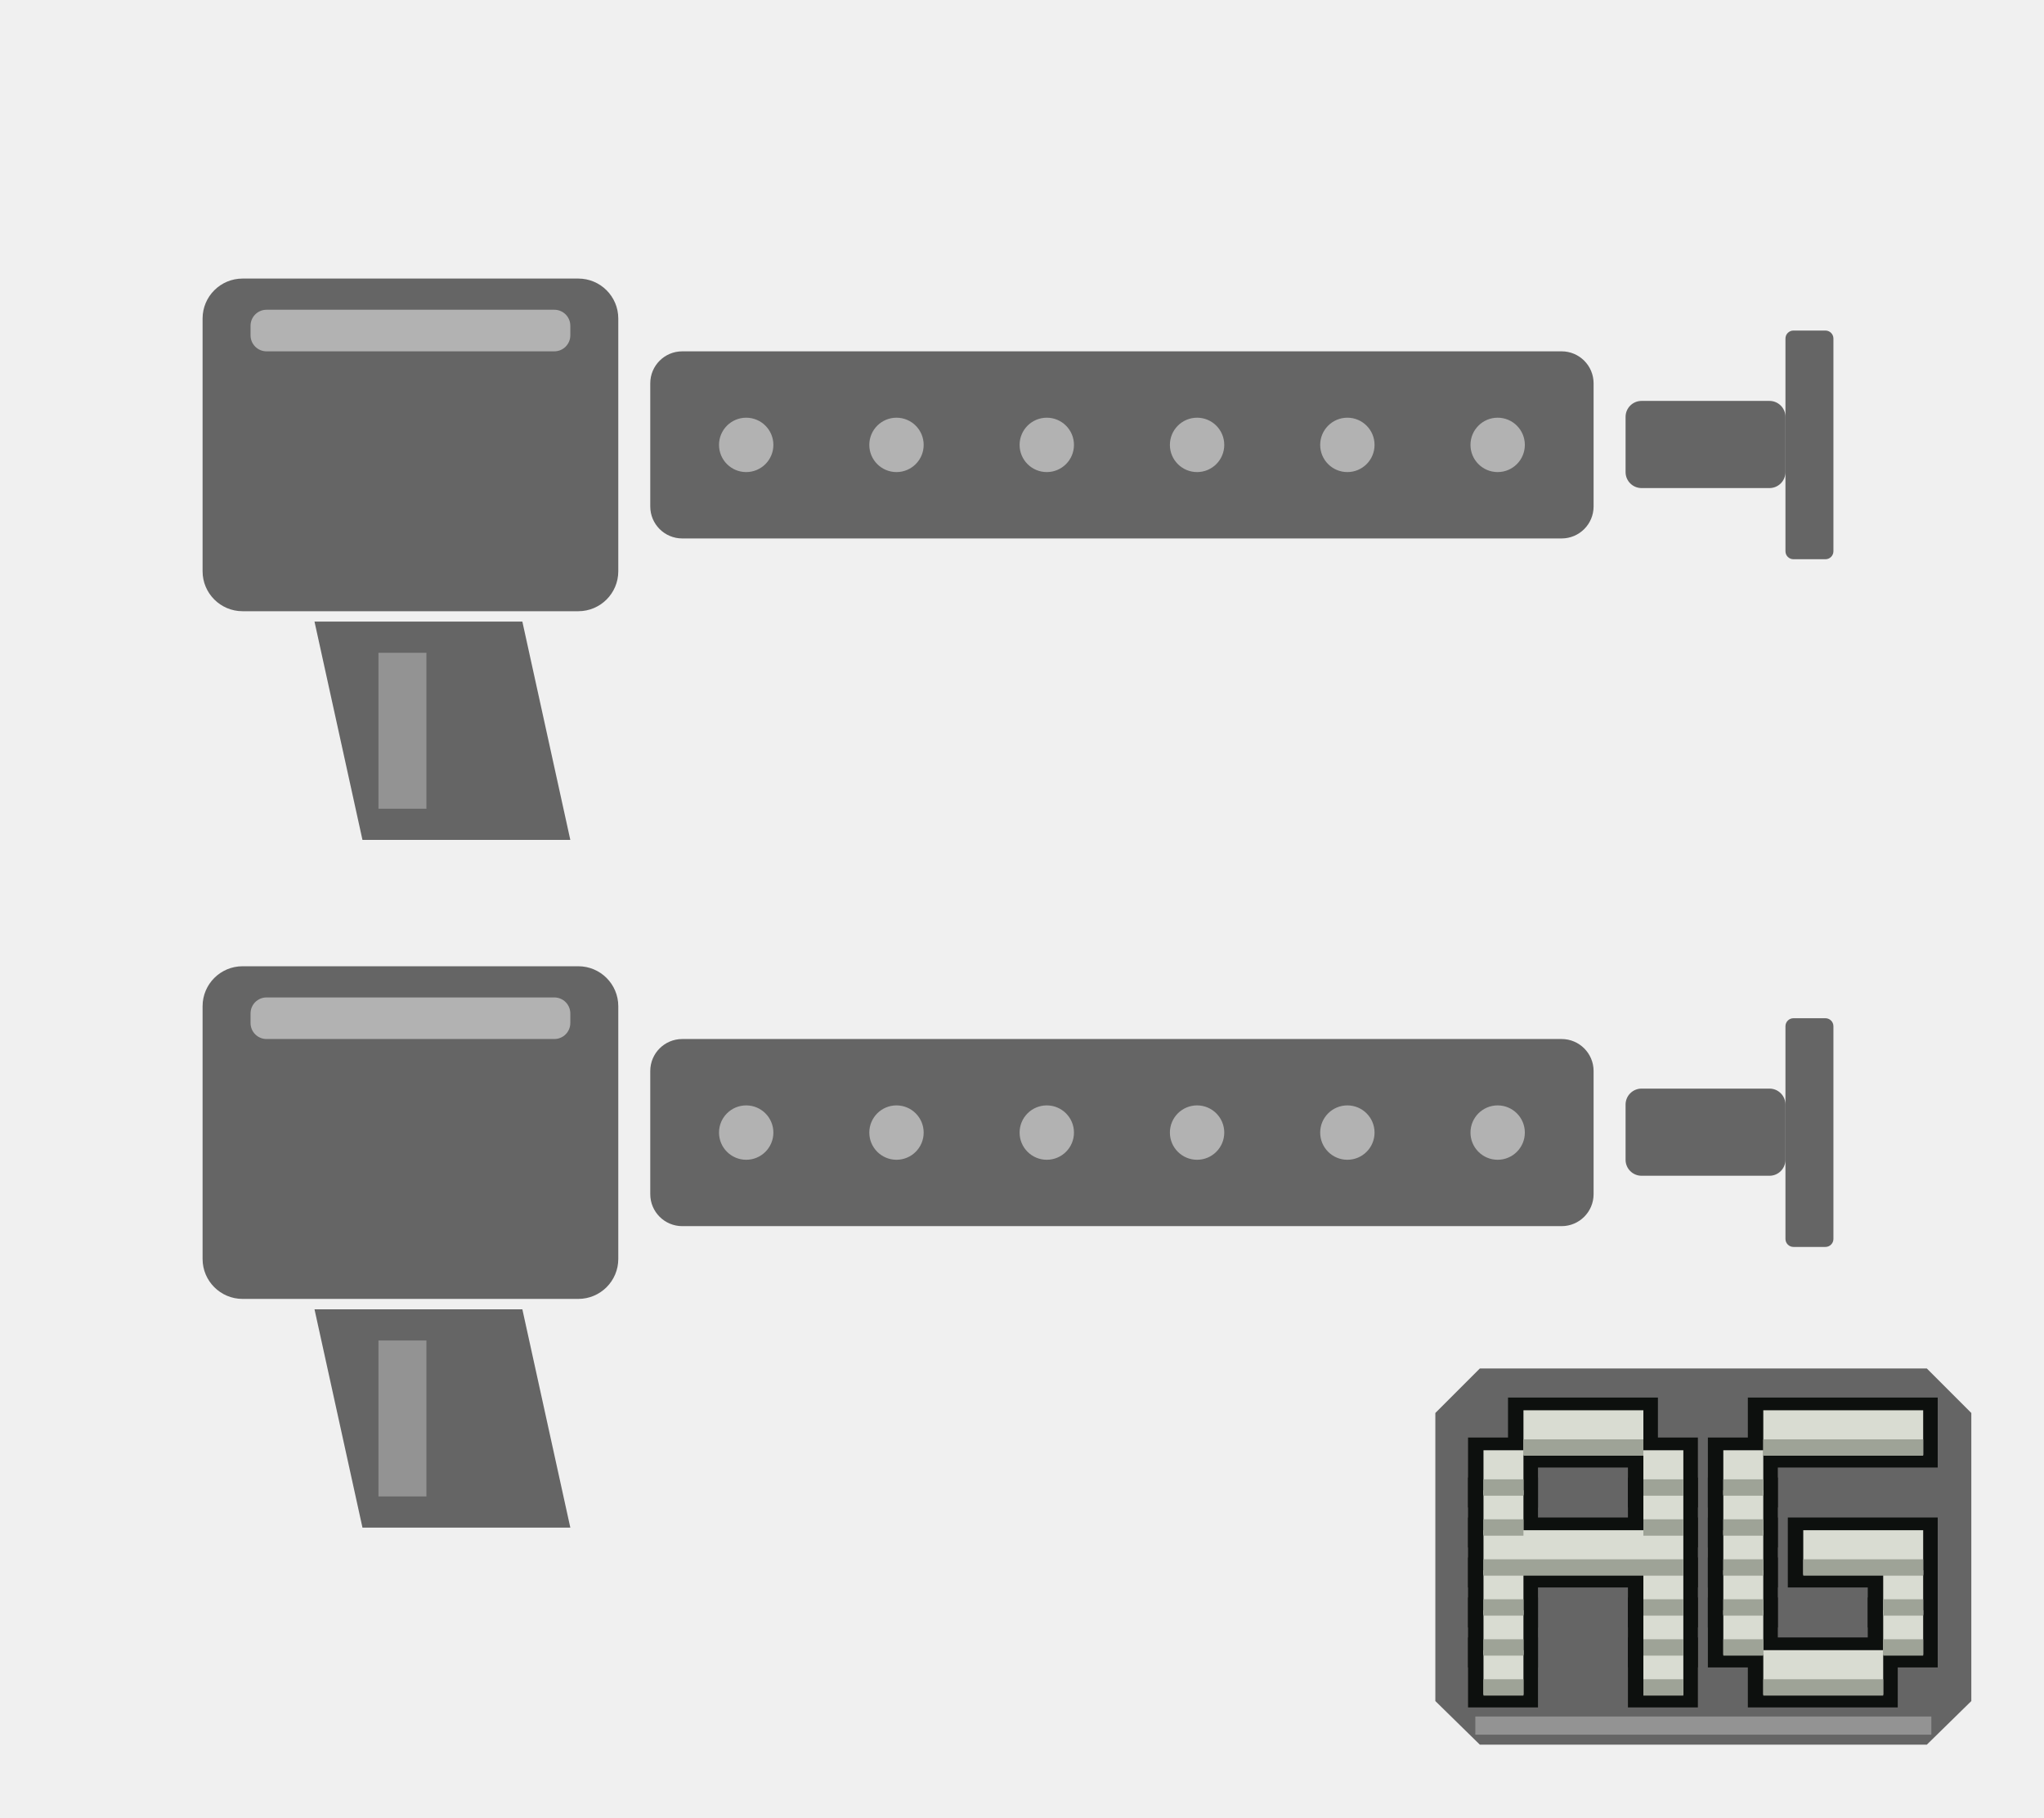
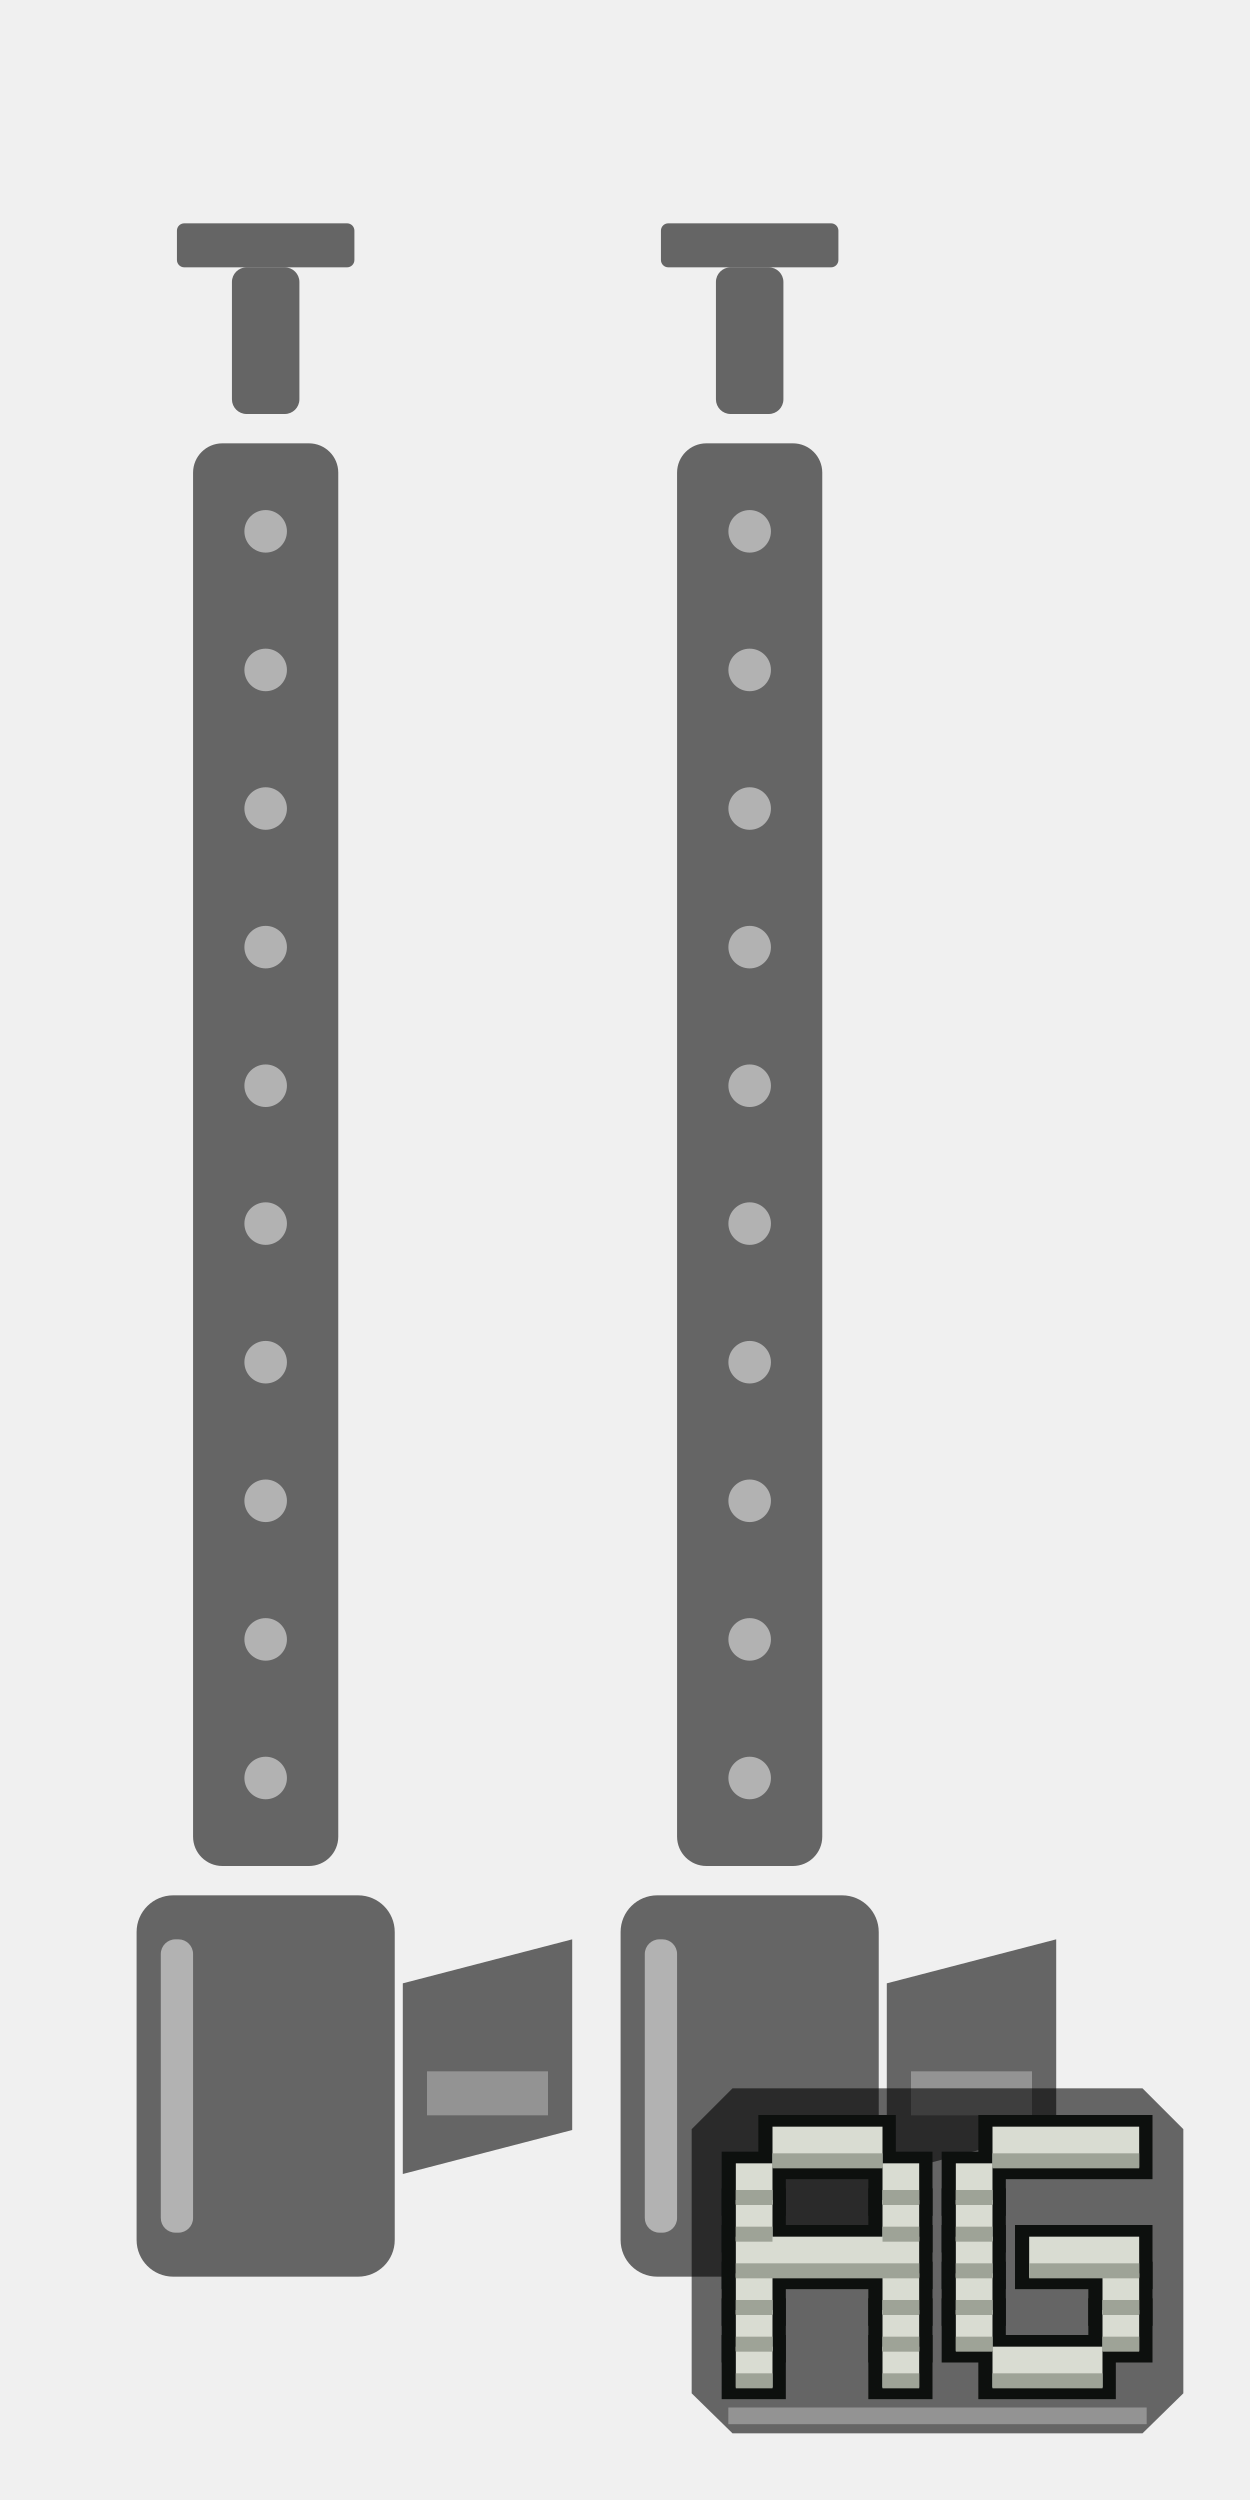
- <svg xmlns="http://www.w3.org/2000/svg" viewBox="0 0 225 200">
-   <g transform="translate(13.5 12) scale(0.88)">
-     <rect x="10" y="21.2" width="52" height="41.6" rx="5" fill="#000000" fill-opacity="0.58" />
-     <rect x="16" y="25.1" width="40" height="5.2" rx="2" fill="#ffffff" fill-opacity="0.5" />
-     <rect x="66" y="30.3" width="118" height="23.4" rx="4" fill="#000000" fill-opacity="0.58" />
-     <ellipse cx="78" cy="42" rx="3.4" ry="3.4" fill="#ffffff" fill-opacity="0.5" />
-     <ellipse cx="96.8" cy="42" rx="3.4" ry="3.4" fill="#ffffff" fill-opacity="0.5" />
-     <ellipse cx="115.6" cy="42" rx="3.4" ry="3.4" fill="#ffffff" fill-opacity="0.5" />
-     <ellipse cx="134.4" cy="42" rx="3.4" ry="3.4" fill="#ffffff" fill-opacity="0.5" />
-     <ellipse cx="153.2" cy="42" rx="3.4" ry="3.4" fill="#ffffff" fill-opacity="0.5" />
-     <ellipse cx="172" cy="42" rx="3.4" ry="3.4" fill="#ffffff" fill-opacity="0.5" />
-     <rect x="188" y="36.5" width="20" height="10.9" rx="2" fill="#000000" fill-opacity="0.58" />
-     <rect x="208" y="27.7" width="6" height="28.6" rx="1" fill="#000000" fill-opacity="0.58" />
-     <polygon points="24,64.1 50,64.1 56,91.4 30,91.4" fill="#000000" fill-opacity="0.58" />
-     <rect x="32" y="68" width="6" height="19.5" fill="#ffffff" fill-opacity="0.3" />
-     <rect x="10" y="107.2" width="52" height="41.6" rx="5" fill="#000000" fill-opacity="0.58" />
-     <rect x="16" y="111.1" width="40" height="5.2" rx="2" fill="#ffffff" fill-opacity="0.5" />
-     <rect x="66" y="116.3" width="118" height="23.4" rx="4" fill="#000000" fill-opacity="0.58" />
-     <ellipse cx="78" cy="128" rx="3.4" ry="3.4" fill="#ffffff" fill-opacity="0.5" />
-     <ellipse cx="96.8" cy="128" rx="3.4" ry="3.4" fill="#ffffff" fill-opacity="0.5" />
-     <ellipse cx="115.6" cy="128" rx="3.4" ry="3.4" fill="#ffffff" fill-opacity="0.5" />
-     <ellipse cx="134.4" cy="128" rx="3.4" ry="3.4" fill="#ffffff" fill-opacity="0.5" />
-     <ellipse cx="153.2" cy="128" rx="3.4" ry="3.4" fill="#ffffff" fill-opacity="0.5" />
-     <ellipse cx="172" cy="128" rx="3.4" ry="3.4" fill="#ffffff" fill-opacity="0.5" />
-     <rect x="188" y="122.5" width="20" height="10.9" rx="2" fill="#000000" fill-opacity="0.58" />
-     <rect x="208" y="113.7" width="6" height="28.6" rx="1" fill="#000000" fill-opacity="0.58" />
-     <polygon points="24,150.1 50,150.1 56,177.4 30,177.4" fill="#000000" fill-opacity="0.58" />
-     <rect x="32" y="154" width="6" height="19.5" fill="#ffffff" fill-opacity="0.3" />
+ <svg xmlns="http://www.w3.org/2000/svg" viewBox="0 0 150 300">
+   <g transform="translate(9 18) scale(0.88)">
+     <g transform="translate(0 300) rotate(-90)">
+       <rect x="10" y="8.4" width="52" height="35.2" rx="5" fill="#000000" fill-opacity="0.58" />
+       <rect x="16" y="11.7" width="40" height="4.4" rx="2" fill="#ffffff" fill-opacity="0.5" />
+       <rect x="66" y="16.1" width="194" height="19.8" rx="4" fill="#000000" fill-opacity="0.58" />
+       <ellipse cx="78" cy="26" rx="2.9" ry="2.9" fill="#ffffff" fill-opacity="0.5" />
+       <ellipse cx="96.9" cy="26" rx="2.9" ry="2.9" fill="#ffffff" fill-opacity="0.5" />
+       <ellipse cx="115.8" cy="26" rx="2.9" ry="2.9" fill="#ffffff" fill-opacity="0.5" />
+       <ellipse cx="134.7" cy="26" rx="2.9" ry="2.9" fill="#ffffff" fill-opacity="0.5" />
+       <ellipse cx="153.6" cy="26" rx="2.9" ry="2.9" fill="#ffffff" fill-opacity="0.5" />
+       <ellipse cx="172.4" cy="26" rx="2.9" ry="2.9" fill="#ffffff" fill-opacity="0.5" />
+       <ellipse cx="191.3" cy="26" rx="2.9" ry="2.9" fill="#ffffff" fill-opacity="0.5" />
+       <ellipse cx="210.2" cy="26" rx="2.9" ry="2.9" fill="#ffffff" fill-opacity="0.5" />
+       <ellipse cx="229.1" cy="26" rx="2.9" ry="2.9" fill="#ffffff" fill-opacity="0.5" />
+       <ellipse cx="248" cy="26" rx="2.9" ry="2.9" fill="#ffffff" fill-opacity="0.5" />
+       <rect x="264" y="21.4" width="20" height="9.2" rx="2" fill="#000000" fill-opacity="0.58" />
+       <rect x="284" y="13.9" width="6" height="24.2" rx="1" fill="#000000" fill-opacity="0.58" />
+       <polygon points="24,44.7 50,44.7 56,67.8 30,67.8" fill="#000000" fill-opacity="0.58" />
+       <rect x="32" y="48" width="6" height="16.5" fill="#ffffff" fill-opacity="0.3" />
+       <rect x="10" y="74.4" width="52" height="35.2" rx="5" fill="#000000" fill-opacity="0.58" />
+       <rect x="16" y="77.7" width="40" height="4.4" rx="2" fill="#ffffff" fill-opacity="0.5" />
+       <rect x="66" y="82.1" width="194" height="19.8" rx="4" fill="#000000" fill-opacity="0.58" />
+       <ellipse cx="78" cy="92" rx="2.9" ry="2.9" fill="#ffffff" fill-opacity="0.5" />
+       <ellipse cx="96.9" cy="92" rx="2.9" ry="2.9" fill="#ffffff" fill-opacity="0.5" />
+       <ellipse cx="115.8" cy="92" rx="2.9" ry="2.9" fill="#ffffff" fill-opacity="0.5" />
+       <ellipse cx="134.7" cy="92" rx="2.9" ry="2.9" fill="#ffffff" fill-opacity="0.5" />
+       <ellipse cx="153.6" cy="92" rx="2.9" ry="2.9" fill="#ffffff" fill-opacity="0.5" />
+       <ellipse cx="172.4" cy="92" rx="2.9" ry="2.9" fill="#ffffff" fill-opacity="0.5" />
+       <ellipse cx="191.3" cy="92" rx="2.9" ry="2.9" fill="#ffffff" fill-opacity="0.5" />
+       <ellipse cx="210.2" cy="92" rx="2.9" ry="2.9" fill="#ffffff" fill-opacity="0.5" />
+       <ellipse cx="229.1" cy="92" rx="2.9" ry="2.9" fill="#ffffff" fill-opacity="0.5" />
+       <ellipse cx="248" cy="92" rx="2.9" ry="2.9" fill="#ffffff" fill-opacity="0.5" />
+       <rect x="264" y="87.4" width="20" height="9.2" rx="2" fill="#000000" fill-opacity="0.58" />
+       <rect x="284" y="79.9" width="6" height="24.2" rx="1" fill="#000000" fill-opacity="0.58" />
+       <polygon points="24,110.7 50,110.7 56,133.8 30,133.8" fill="#000000" fill-opacity="0.58" />
+       <rect x="32" y="114" width="6" height="16.5" fill="#ffffff" fill-opacity="0.3" />
+     </g>
  </g>
-   <polygon points="162.9,150.6 212.1,150.6 217,155.5 217,187.2 212.1,192 162.9,192 158,187.2 158,155.5" fill="#000000" fill-opacity="0.58" />
-   <rect x="162.4" y="188.9" width="50.2" height="2" fill="#ffffff" fill-opacity="0.3" />
-   <rect x="166" y="153.8" width="16.5" height="7.7" fill="#0d100e" />
-   <rect x="161.6" y="158.2" width="7.7" height="7.7" fill="#0d100e" />
-   <rect x="179.2" y="158.2" width="7.7" height="7.7" fill="#0d100e" />
-   <rect x="161.6" y="162.6" width="7.7" height="7.7" fill="#0d100e" />
-   <rect x="179.2" y="162.6" width="7.7" height="7.7" fill="#0d100e" />
-   <rect x="161.6" y="167" width="25.3" height="7.7" fill="#0d100e" />
-   <rect x="161.6" y="171.4" width="7.7" height="7.7" fill="#0d100e" />
-   <rect x="179.2" y="171.4" width="7.7" height="7.7" fill="#0d100e" />
-   <rect x="161.6" y="175.8" width="7.7" height="7.7" fill="#0d100e" />
-   <rect x="179.2" y="175.8" width="7.7" height="7.7" fill="#0d100e" />
-   <rect x="161.6" y="180.2" width="7.7" height="7.7" fill="#0d100e" />
-   <rect x="179.2" y="180.2" width="7.7" height="7.7" fill="#0d100e" />
-   <rect x="192.4" y="153.8" width="20.9" height="7.7" fill="#0d100e" />
-   <rect x="188" y="158.2" width="7.7" height="7.7" fill="#0d100e" />
-   <rect x="188" y="162.6" width="7.7" height="7.7" fill="#0d100e" />
-   <rect x="188" y="167" width="7.7" height="7.7" fill="#0d100e" />
-   <rect x="196.8" y="167" width="16.5" height="7.7" fill="#0d100e" />
-   <rect x="188" y="171.4" width="7.7" height="7.7" fill="#0d100e" />
-   <rect x="205.6" y="171.4" width="7.7" height="7.7" fill="#0d100e" />
-   <rect x="188" y="175.8" width="7.7" height="7.7" fill="#0d100e" />
-   <rect x="205.6" y="175.8" width="7.7" height="7.7" fill="#0d100e" />
-   <rect x="192.4" y="180.2" width="16.5" height="7.7" fill="#0d100e" />
-   <rect x="167.7" y="155.2" width="13.2" height="4.9" fill="#d9dcd2" />
-   <rect x="163.3" y="159.6" width="4.4" height="4.9" fill="#d9dcd2" />
-   <rect x="180.9" y="159.6" width="4.4" height="4.9" fill="#d9dcd2" />
-   <rect x="163.3" y="164" width="4.4" height="4.9" fill="#d9dcd2" />
-   <rect x="180.9" y="164" width="4.4" height="4.9" fill="#d9dcd2" />
-   <rect x="163.3" y="168.4" width="22" height="4.9" fill="#d9dcd2" />
-   <rect x="163.3" y="172.8" width="4.4" height="4.9" fill="#d9dcd2" />
-   <rect x="180.9" y="172.8" width="4.4" height="4.9" fill="#d9dcd2" />
-   <rect x="163.3" y="177.2" width="4.4" height="4.9" fill="#d9dcd2" />
-   <rect x="180.9" y="177.2" width="4.4" height="4.9" fill="#d9dcd2" />
-   <rect x="163.3" y="181.6" width="4.4" height="4.9" fill="#d9dcd2" />
-   <rect x="180.9" y="181.6" width="4.4" height="4.9" fill="#d9dcd2" />
-   <rect x="194.1" y="155.2" width="17.6" height="4.9" fill="#d9dcd2" />
-   <rect x="189.7" y="159.6" width="4.4" height="4.9" fill="#d9dcd2" />
-   <rect x="189.7" y="164" width="4.4" height="4.9" fill="#d9dcd2" />
-   <rect x="189.7" y="168.4" width="4.4" height="4.9" fill="#d9dcd2" />
-   <rect x="198.5" y="168.4" width="13.2" height="4.9" fill="#d9dcd2" />
-   <rect x="189.7" y="172.8" width="4.4" height="4.9" fill="#d9dcd2" />
-   <rect x="207.3" y="172.8" width="4.4" height="4.9" fill="#d9dcd2" />
-   <rect x="189.7" y="177.2" width="4.4" height="4.9" fill="#d9dcd2" />
-   <rect x="207.3" y="177.2" width="4.4" height="4.9" fill="#d9dcd2" />
-   <rect x="194.1" y="181.6" width="13.2" height="4.9" fill="#d9dcd2" />
-   <rect x="167.7" y="158.4" width="13.2" height="1.8" fill="#9ea397" />
-   <rect x="163.3" y="162.8" width="4.4" height="1.8" fill="#9ea397" />
-   <rect x="180.9" y="162.8" width="4.4" height="1.8" fill="#9ea397" />
-   <rect x="163.3" y="167.2" width="4.4" height="1.8" fill="#9ea397" />
-   <rect x="180.9" y="167.2" width="4.4" height="1.8" fill="#9ea397" />
-   <rect x="163.3" y="171.6" width="22" height="1.8" fill="#9ea397" />
-   <rect x="163.3" y="176" width="4.4" height="1.8" fill="#9ea397" />
-   <rect x="180.9" y="176" width="4.4" height="1.8" fill="#9ea397" />
-   <rect x="163.3" y="180.4" width="4.4" height="1.8" fill="#9ea397" />
-   <rect x="180.9" y="180.4" width="4.4" height="1.8" fill="#9ea397" />
-   <rect x="163.3" y="184.8" width="4.4" height="1.8" fill="#9ea397" />
-   <rect x="180.9" y="184.8" width="4.4" height="1.8" fill="#9ea397" />
-   <rect x="194.1" y="158.4" width="17.6" height="1.8" fill="#9ea397" />
-   <rect x="189.7" y="162.8" width="4.4" height="1.8" fill="#9ea397" />
-   <rect x="189.7" y="167.2" width="4.4" height="1.8" fill="#9ea397" />
-   <rect x="189.7" y="171.6" width="4.4" height="1.8" fill="#9ea397" />
-   <rect x="198.5" y="171.6" width="13.2" height="1.8" fill="#9ea397" />
-   <rect x="189.7" y="176" width="4.4" height="1.8" fill="#9ea397" />
-   <rect x="207.3" y="176" width="4.4" height="1.8" fill="#9ea397" />
-   <rect x="189.7" y="180.4" width="4.4" height="1.8" fill="#9ea397" />
-   <rect x="207.3" y="180.4" width="4.4" height="1.8" fill="#9ea397" />
-   <rect x="194.1" y="184.8" width="13.2" height="1.8" fill="#9ea397" />
+   <polygon points="87.9,250.6 137.1,250.6 142,255.5 142,287.2 137.1,292 87.9,292 83,287.2 83,255.5" fill="#000000" fill-opacity="0.58" />
+   <rect x="87.4" y="288.9" width="50.2" height="2" fill="#ffffff" fill-opacity="0.3" />
+   <rect x="91" y="253.8" width="16.5" height="7.7" fill="#0d100e" />
+   <rect x="86.6" y="258.2" width="7.7" height="7.7" fill="#0d100e" />
+   <rect x="104.2" y="258.2" width="7.7" height="7.7" fill="#0d100e" />
+   <rect x="86.6" y="262.6" width="7.7" height="7.7" fill="#0d100e" />
+   <rect x="104.2" y="262.6" width="7.7" height="7.7" fill="#0d100e" />
+   <rect x="86.6" y="267" width="25.3" height="7.7" fill="#0d100e" />
+   <rect x="86.6" y="271.4" width="7.7" height="7.7" fill="#0d100e" />
+   <rect x="104.2" y="271.4" width="7.7" height="7.7" fill="#0d100e" />
+   <rect x="86.6" y="275.8" width="7.7" height="7.7" fill="#0d100e" />
+   <rect x="104.2" y="275.8" width="7.7" height="7.7" fill="#0d100e" />
+   <rect x="86.6" y="280.2" width="7.7" height="7.7" fill="#0d100e" />
+   <rect x="104.2" y="280.2" width="7.7" height="7.7" fill="#0d100e" />
+   <rect x="117.4" y="253.8" width="20.9" height="7.7" fill="#0d100e" />
+   <rect x="113" y="258.2" width="7.7" height="7.7" fill="#0d100e" />
+   <rect x="113" y="262.6" width="7.7" height="7.7" fill="#0d100e" />
+   <rect x="113" y="267" width="7.7" height="7.7" fill="#0d100e" />
+   <rect x="121.8" y="267" width="16.5" height="7.7" fill="#0d100e" />
+   <rect x="113" y="271.4" width="7.7" height="7.7" fill="#0d100e" />
+   <rect x="130.6" y="271.4" width="7.7" height="7.7" fill="#0d100e" />
+   <rect x="113" y="275.8" width="7.7" height="7.7" fill="#0d100e" />
+   <rect x="130.6" y="275.8" width="7.7" height="7.7" fill="#0d100e" />
+   <rect x="117.4" y="280.2" width="16.5" height="7.7" fill="#0d100e" />
+   <rect x="92.7" y="255.2" width="13.2" height="4.9" fill="#d9dcd2" />
+   <rect x="88.3" y="259.6" width="4.4" height="4.9" fill="#d9dcd2" />
+   <rect x="105.9" y="259.6" width="4.4" height="4.9" fill="#d9dcd2" />
+   <rect x="88.3" y="264" width="4.4" height="4.9" fill="#d9dcd2" />
+   <rect x="105.9" y="264" width="4.4" height="4.9" fill="#d9dcd2" />
+   <rect x="88.3" y="268.4" width="22" height="4.9" fill="#d9dcd2" />
+   <rect x="88.3" y="272.8" width="4.4" height="4.9" fill="#d9dcd2" />
+   <rect x="105.9" y="272.8" width="4.4" height="4.9" fill="#d9dcd2" />
+   <rect x="88.3" y="277.2" width="4.4" height="4.9" fill="#d9dcd2" />
+   <rect x="105.9" y="277.2" width="4.4" height="4.9" fill="#d9dcd2" />
+   <rect x="88.3" y="281.6" width="4.4" height="4.9" fill="#d9dcd2" />
+   <rect x="105.9" y="281.6" width="4.4" height="4.9" fill="#d9dcd2" />
+   <rect x="119.1" y="255.2" width="17.6" height="4.9" fill="#d9dcd2" />
+   <rect x="114.7" y="259.6" width="4.4" height="4.9" fill="#d9dcd2" />
+   <rect x="114.7" y="264" width="4.4" height="4.9" fill="#d9dcd2" />
+   <rect x="114.7" y="268.4" width="4.4" height="4.9" fill="#d9dcd2" />
+   <rect x="123.5" y="268.4" width="13.2" height="4.9" fill="#d9dcd2" />
+   <rect x="114.7" y="272.8" width="4.4" height="4.9" fill="#d9dcd2" />
+   <rect x="132.3" y="272.8" width="4.4" height="4.9" fill="#d9dcd2" />
+   <rect x="114.7" y="277.2" width="4.4" height="4.9" fill="#d9dcd2" />
+   <rect x="132.3" y="277.2" width="4.4" height="4.9" fill="#d9dcd2" />
+   <rect x="119.1" y="281.6" width="13.2" height="4.9" fill="#d9dcd2" />
+   <rect x="92.7" y="258.4" width="13.2" height="1.8" fill="#9ea397" />
+   <rect x="88.3" y="262.8" width="4.4" height="1.8" fill="#9ea397" />
+   <rect x="105.9" y="262.8" width="4.4" height="1.8" fill="#9ea397" />
+   <rect x="88.3" y="267.2" width="4.4" height="1.8" fill="#9ea397" />
+   <rect x="105.9" y="267.2" width="4.4" height="1.8" fill="#9ea397" />
+   <rect x="88.3" y="271.6" width="22" height="1.8" fill="#9ea397" />
+   <rect x="88.3" y="276" width="4.4" height="1.8" fill="#9ea397" />
+   <rect x="105.9" y="276" width="4.4" height="1.8" fill="#9ea397" />
+   <rect x="88.3" y="280.4" width="4.4" height="1.8" fill="#9ea397" />
+   <rect x="105.9" y="280.4" width="4.4" height="1.8" fill="#9ea397" />
+   <rect x="88.3" y="284.8" width="4.4" height="1.8" fill="#9ea397" />
+   <rect x="105.9" y="284.8" width="4.4" height="1.8" fill="#9ea397" />
+   <rect x="119.1" y="258.4" width="17.6" height="1.8" fill="#9ea397" />
+   <rect x="114.7" y="262.8" width="4.4" height="1.8" fill="#9ea397" />
+   <rect x="114.7" y="267.2" width="4.4" height="1.8" fill="#9ea397" />
+   <rect x="114.7" y="271.6" width="4.4" height="1.8" fill="#9ea397" />
+   <rect x="123.5" y="271.6" width="13.2" height="1.8" fill="#9ea397" />
+   <rect x="114.7" y="276" width="4.4" height="1.8" fill="#9ea397" />
+   <rect x="132.3" y="276" width="4.4" height="1.8" fill="#9ea397" />
+   <rect x="114.7" y="280.4" width="4.4" height="1.8" fill="#9ea397" />
+   <rect x="132.3" y="280.4" width="4.4" height="1.8" fill="#9ea397" />
+   <rect x="119.1" y="284.8" width="13.2" height="1.8" fill="#9ea397" />
</svg>
